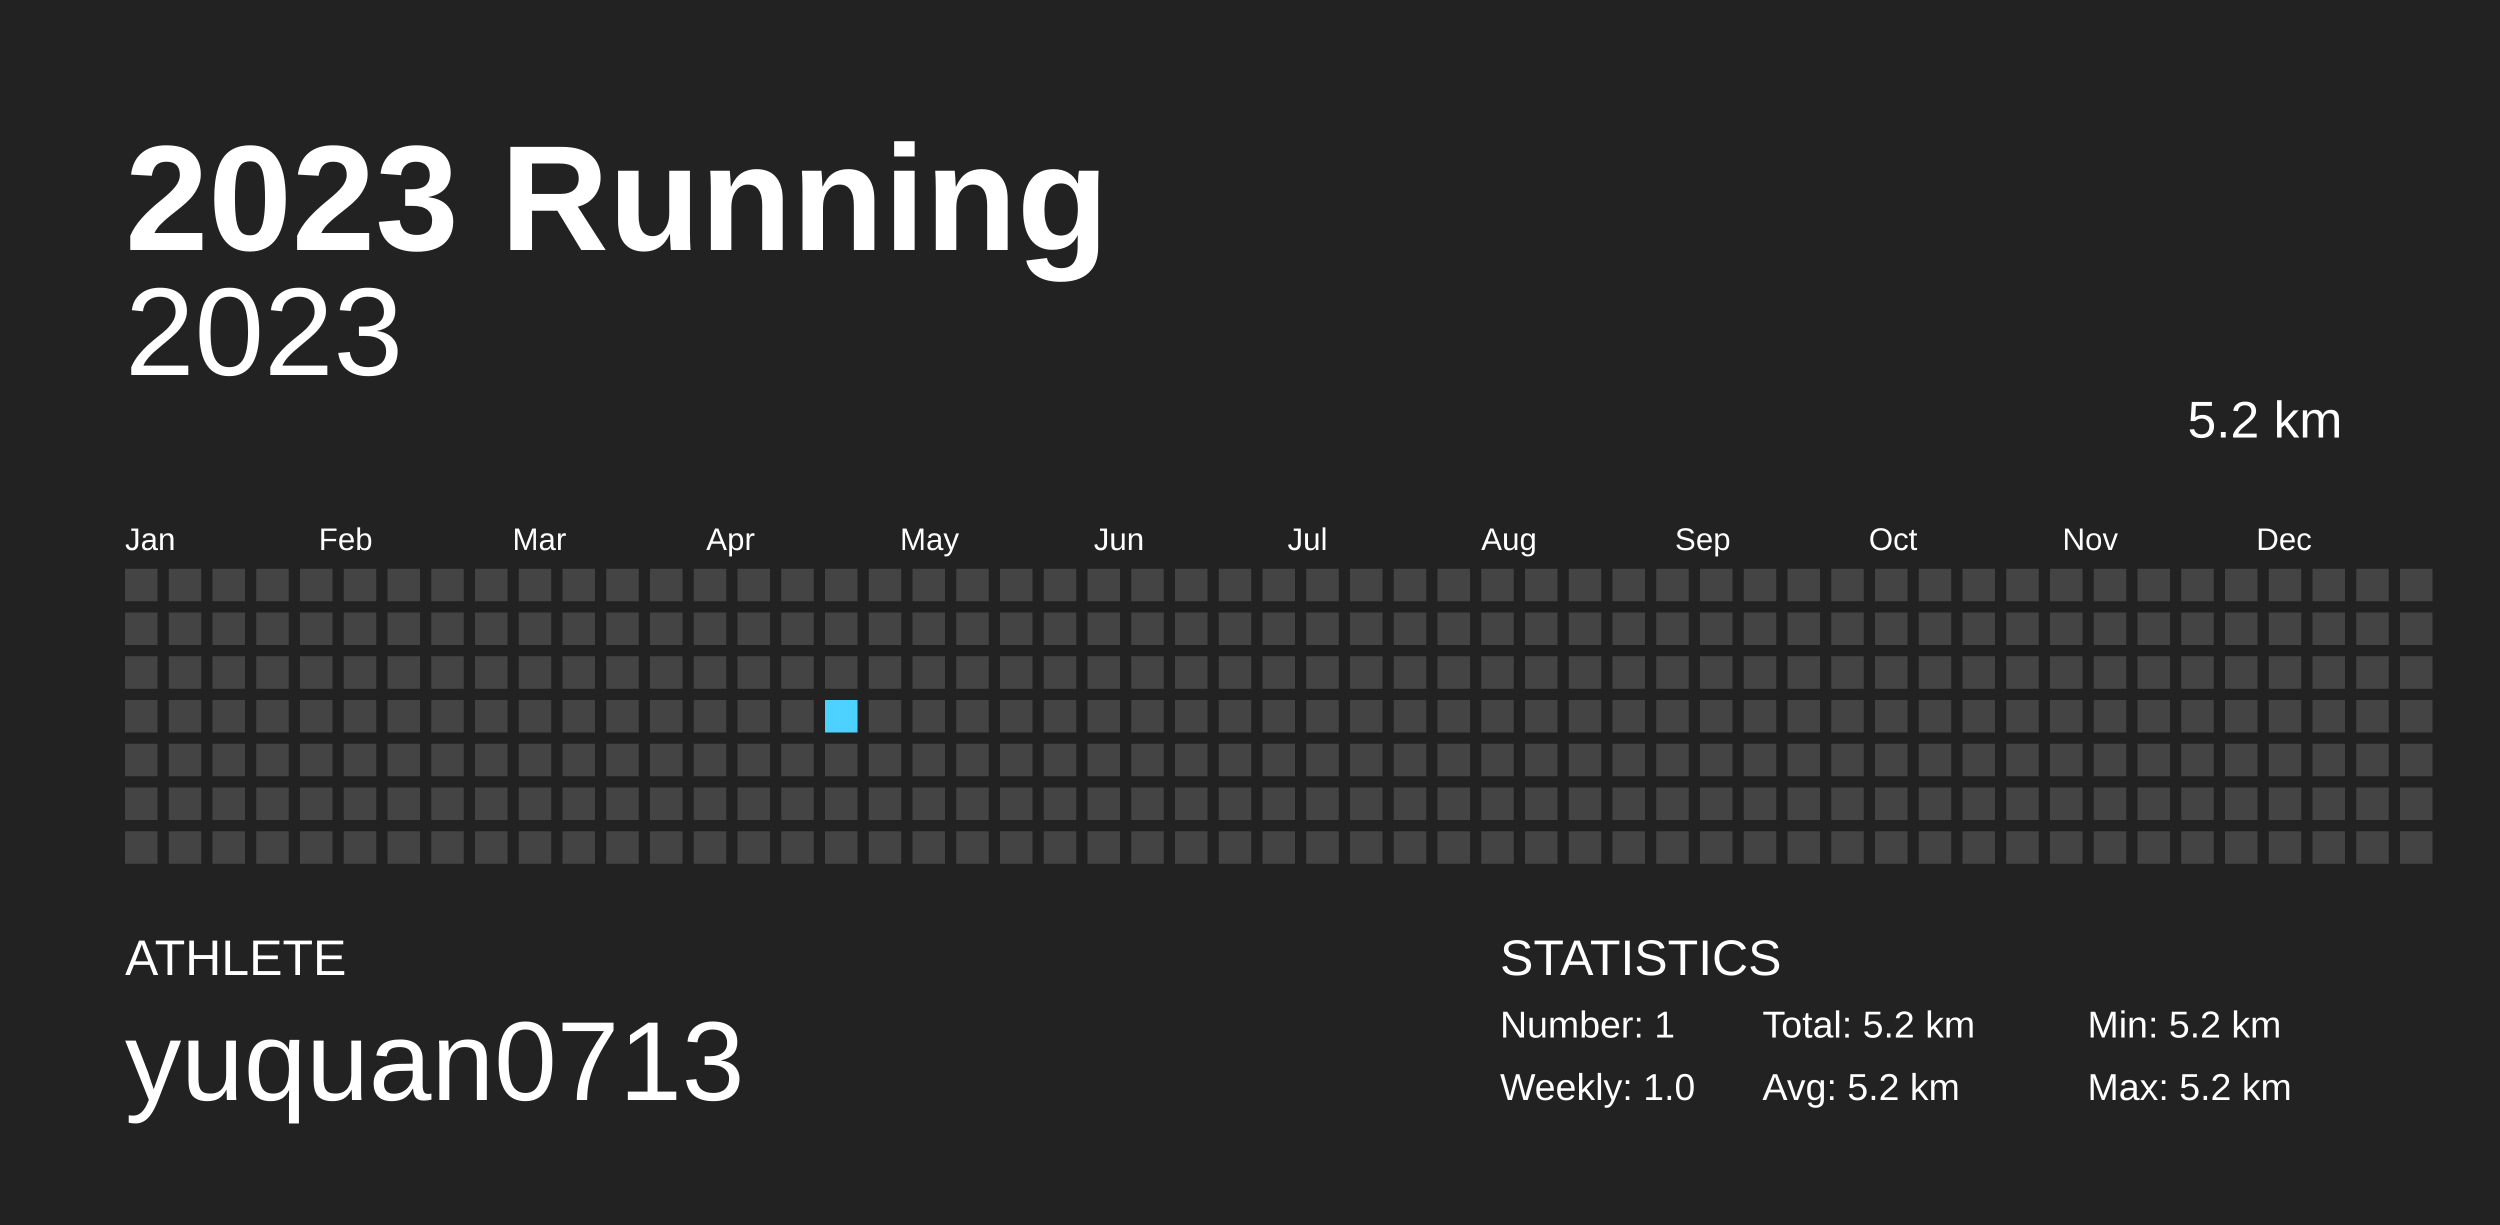
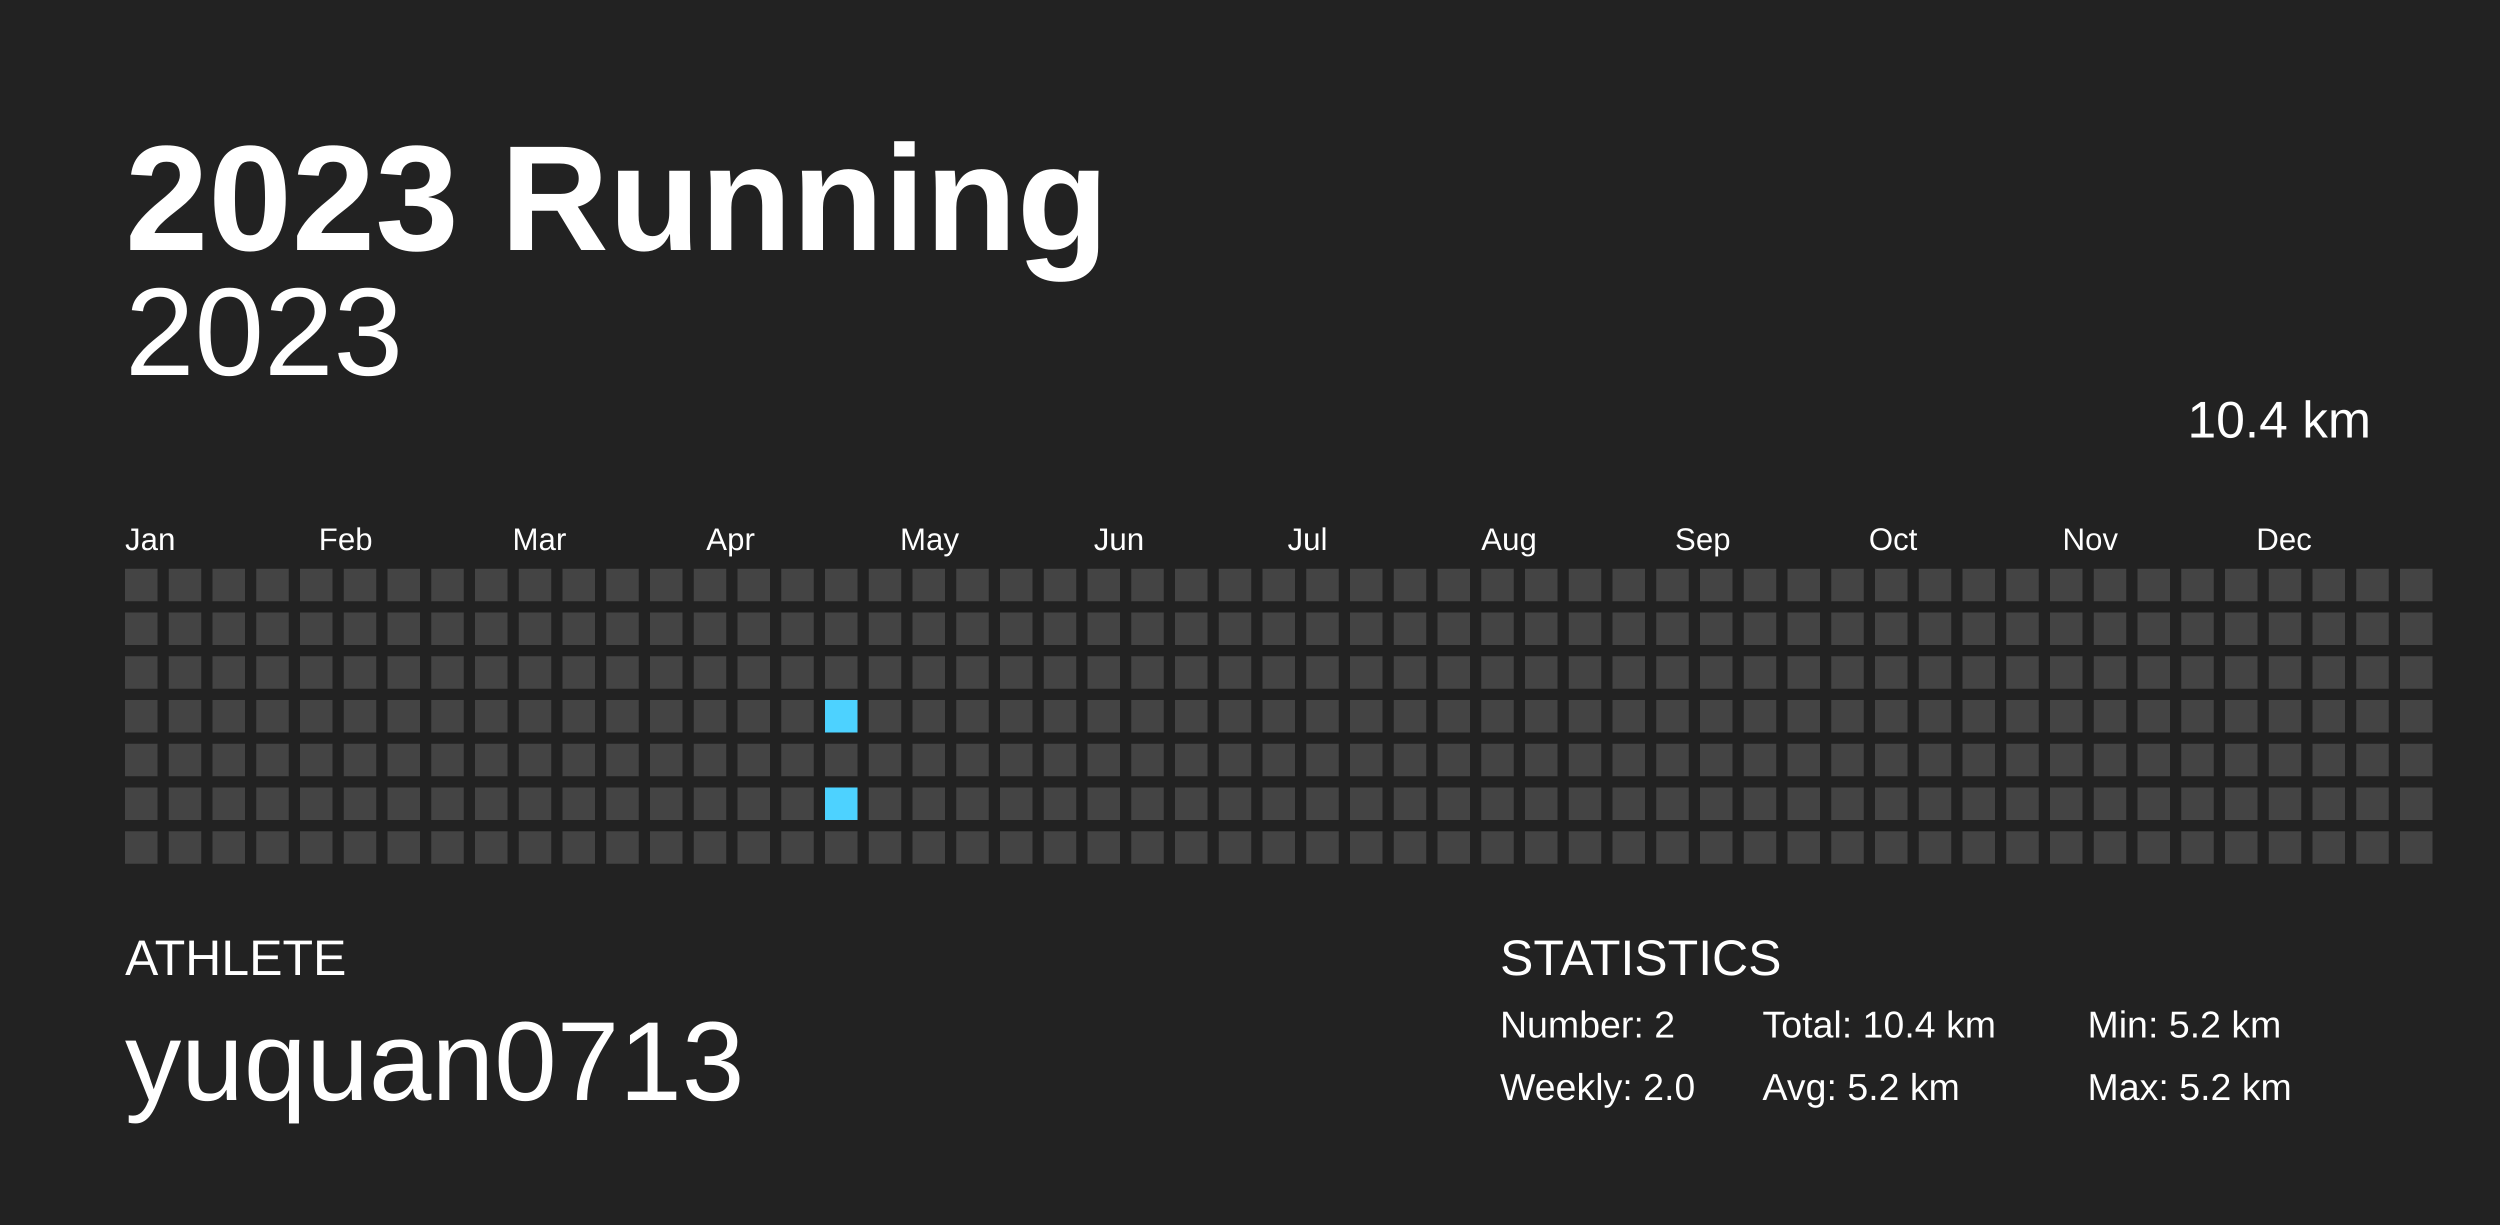
<svg xmlns="http://www.w3.org/2000/svg" baseProfile="full" height="98mm" version="1.1" viewBox="0,0,200,98" width="200mm">
  <defs />
  <rect fill="#222222" height="98" width="200" x="0" y="0" />
  <text fill="#FFFFFF" style="font-size:12px; font-family:Arial; font-weight:bold;" x="10" y="20">2023 Running</text>
  <text fill="#FFFFFF" style="font-size:4px; font-family:Arial" x="10" y="78">ATHLETE</text>
  <text fill="#FFFFFF" style="font-size:9px; font-family:Arial" x="10" y="88">yuquan0713</text>
  <text fill="#FFFFFF" style="font-size:4px; font-family:Arial" x="120" y="78">STATISTICS</text>
-   <text fill="#FFFFFF" style="font-size:3px; font-family:Arial" x="120" y="83">Number: 1</text>
-   <text fill="#FFFFFF" style="font-size:3px; font-family:Arial" x="120" y="88">Weekly: 1.0</text>
-   <text fill="#FFFFFF" style="font-size:3px; font-family:Arial" x="141" y="83">Total: 5.2 km</text>
+   <text fill="#FFFFFF" style="font-size:3px; font-family:Arial" x="120" y="83">Number: 2</text>
+   <text fill="#FFFFFF" style="font-size:3px; font-family:Arial" x="120" y="88">Weekly: 2.0</text>
+   <text fill="#FFFFFF" style="font-size:3px; font-family:Arial" x="141" y="83">Total: 10.4 km</text>
  <text fill="#FFFFFF" style="font-size:3px; font-family:Arial" x="141" y="88">Avg: 5.2 km</text>
  <text fill="#FFFFFF" style="font-size:3px; font-family:Arial" x="167" y="83">Min: 5.2 km</text>
  <text fill="#FFFFFF" style="font-size:3px; font-family:Arial" x="167" y="88">Max: 5.2 km</text>
  <text alignment-baseline="hanging" fill="#FFFFFF" style="font-size:10.0px; font-family:Arial;" x="10" y="30">2023</text>
-   <text alignment-baseline="hanging" fill="#FFFFFF" style="font-size:4.125px; font-family:Arial;" x="175" y="35">5.2 km</text>
+   <text alignment-baseline="hanging" fill="#FFFFFF" style="font-size:4.125px; font-family:Arial;" x="175" y="35">10.4 km</text>
  <text fill="#FFFFFF" style="font-size:2.5px; font-family:Arial" x="10.0" y="44">Jan</text>
  <text fill="#FFFFFF" style="font-size:2.5px; font-family:Arial" x="25.5" y="44">Feb</text>
  <text fill="#FFFFFF" style="font-size:2.5px; font-family:Arial" x="41.0" y="44">Mar</text>
  <text fill="#FFFFFF" style="font-size:2.5px; font-family:Arial" x="56.5" y="44">Apr</text>
  <text fill="#FFFFFF" style="font-size:2.5px; font-family:Arial" x="72.0" y="44">May</text>
  <text fill="#FFFFFF" style="font-size:2.5px; font-family:Arial" x="87.5" y="44">Jun</text>
  <text fill="#FFFFFF" style="font-size:2.5px; font-family:Arial" x="103.0" y="44">Jul</text>
  <text fill="#FFFFFF" style="font-size:2.5px; font-family:Arial" x="118.5" y="44">Aug</text>
  <text fill="#FFFFFF" style="font-size:2.5px; font-family:Arial" x="134.0" y="44">Sep</text>
  <text fill="#FFFFFF" style="font-size:2.5px; font-family:Arial" x="149.5" y="44">Oct</text>
  <text fill="#FFFFFF" style="font-size:2.5px; font-family:Arial" x="165.0" y="44">Nov</text>
  <text fill="#FFFFFF" style="font-size:2.5px; font-family:Arial" x="180.5" y="44">Dec</text>
  <rect fill="#444444" height="2.6" width="2.6" x="10.0" y="45.5" />
  <rect fill="#444444" height="2.6" width="2.6" x="10.0" y="49.0" />
  <rect fill="#444444" height="2.6" width="2.6" x="10.0" y="52.5" />
  <rect fill="#444444" height="2.6" width="2.6" x="10.0" y="56.0" />
  <rect fill="#444444" height="2.6" width="2.6" x="10.0" y="59.5" />
  <rect fill="#444444" height="2.6" width="2.6" x="10.0" y="63.0" />
  <rect fill="#444444" height="2.6" width="2.6" x="10.0" y="66.5" />
  <rect fill="#444444" height="2.6" width="2.6" x="13.5" y="45.5" />
  <rect fill="#444444" height="2.6" width="2.6" x="13.5" y="49.0" />
  <rect fill="#444444" height="2.6" width="2.6" x="13.5" y="52.5" />
  <rect fill="#444444" height="2.6" width="2.6" x="13.5" y="56.0" />
  <rect fill="#444444" height="2.6" width="2.6" x="13.5" y="59.5" />
  <rect fill="#444444" height="2.6" width="2.6" x="13.5" y="63.0" />
  <rect fill="#444444" height="2.6" width="2.6" x="13.5" y="66.5" />
  <rect fill="#444444" height="2.6" width="2.6" x="17.0" y="45.5" />
  <rect fill="#444444" height="2.6" width="2.6" x="17.0" y="49.0" />
  <rect fill="#444444" height="2.6" width="2.6" x="17.0" y="52.5" />
  <rect fill="#444444" height="2.6" width="2.6" x="17.0" y="56.0" />
  <rect fill="#444444" height="2.6" width="2.6" x="17.0" y="59.5" />
  <rect fill="#444444" height="2.6" width="2.6" x="17.0" y="63.0" />
  <rect fill="#444444" height="2.6" width="2.6" x="17.0" y="66.5" />
  <rect fill="#444444" height="2.6" width="2.6" x="20.5" y="45.5" />
  <rect fill="#444444" height="2.6" width="2.6" x="20.5" y="49.0" />
  <rect fill="#444444" height="2.6" width="2.6" x="20.5" y="52.5" />
  <rect fill="#444444" height="2.6" width="2.6" x="20.5" y="56.0" />
  <rect fill="#444444" height="2.6" width="2.6" x="20.5" y="59.5" />
  <rect fill="#444444" height="2.6" width="2.6" x="20.5" y="63.0" />
  <rect fill="#444444" height="2.6" width="2.6" x="20.5" y="66.5" />
  <rect fill="#444444" height="2.6" width="2.6" x="24.0" y="45.5" />
  <rect fill="#444444" height="2.6" width="2.6" x="24.0" y="49.0" />
  <rect fill="#444444" height="2.6" width="2.6" x="24.0" y="52.5" />
  <rect fill="#444444" height="2.6" width="2.6" x="24.0" y="56.0" />
  <rect fill="#444444" height="2.6" width="2.6" x="24.0" y="59.5" />
  <rect fill="#444444" height="2.6" width="2.6" x="24.0" y="63.0" />
  <rect fill="#444444" height="2.6" width="2.6" x="24.0" y="66.5" />
  <rect fill="#444444" height="2.6" width="2.6" x="27.5" y="45.5" />
  <rect fill="#444444" height="2.6" width="2.6" x="27.5" y="49.0" />
  <rect fill="#444444" height="2.6" width="2.6" x="27.5" y="52.5" />
  <rect fill="#444444" height="2.6" width="2.6" x="27.5" y="56.0" />
  <rect fill="#444444" height="2.6" width="2.6" x="27.5" y="59.5" />
  <rect fill="#444444" height="2.6" width="2.6" x="27.5" y="63.0" />
  <rect fill="#444444" height="2.6" width="2.6" x="27.5" y="66.5" />
  <rect fill="#444444" height="2.6" width="2.6" x="31.0" y="45.5" />
  <rect fill="#444444" height="2.6" width="2.6" x="31.0" y="49.0" />
  <rect fill="#444444" height="2.6" width="2.6" x="31.0" y="52.5" />
  <rect fill="#444444" height="2.6" width="2.6" x="31.0" y="56.0" />
  <rect fill="#444444" height="2.6" width="2.6" x="31.0" y="59.5" />
  <rect fill="#444444" height="2.6" width="2.6" x="31.0" y="63.0" />
  <rect fill="#444444" height="2.6" width="2.6" x="31.0" y="66.5" />
  <rect fill="#444444" height="2.6" width="2.6" x="34.5" y="45.5" />
  <rect fill="#444444" height="2.6" width="2.6" x="34.5" y="49.0" />
  <rect fill="#444444" height="2.6" width="2.6" x="34.5" y="52.5" />
  <rect fill="#444444" height="2.6" width="2.6" x="34.5" y="56.0" />
  <rect fill="#444444" height="2.6" width="2.6" x="34.5" y="59.5" />
  <rect fill="#444444" height="2.6" width="2.6" x="34.5" y="63.0" />
  <rect fill="#444444" height="2.6" width="2.6" x="34.5" y="66.5" />
  <rect fill="#444444" height="2.6" width="2.6" x="38.0" y="45.5" />
  <rect fill="#444444" height="2.6" width="2.6" x="38.0" y="49.0" />
  <rect fill="#444444" height="2.6" width="2.6" x="38.0" y="52.5" />
  <rect fill="#444444" height="2.6" width="2.6" x="38.0" y="56.0" />
  <rect fill="#444444" height="2.6" width="2.6" x="38.0" y="59.5" />
  <rect fill="#444444" height="2.6" width="2.6" x="38.0" y="63.0" />
  <rect fill="#444444" height="2.6" width="2.6" x="38.0" y="66.5" />
  <rect fill="#444444" height="2.6" width="2.6" x="41.5" y="45.5" />
  <rect fill="#444444" height="2.6" width="2.6" x="41.5" y="49.0" />
  <rect fill="#444444" height="2.6" width="2.6" x="41.5" y="52.5" />
  <rect fill="#444444" height="2.6" width="2.6" x="41.5" y="56.0" />
  <rect fill="#444444" height="2.6" width="2.6" x="41.5" y="59.5" />
  <rect fill="#444444" height="2.6" width="2.6" x="41.5" y="63.0" />
  <rect fill="#444444" height="2.6" width="2.6" x="41.5" y="66.5" />
  <rect fill="#444444" height="2.6" width="2.6" x="45.0" y="45.5" />
  <rect fill="#444444" height="2.6" width="2.6" x="45.0" y="49.0" />
  <rect fill="#444444" height="2.6" width="2.6" x="45.0" y="52.5" />
  <rect fill="#444444" height="2.6" width="2.6" x="45.0" y="56.0" />
  <rect fill="#444444" height="2.6" width="2.6" x="45.0" y="59.5" />
  <rect fill="#444444" height="2.6" width="2.6" x="45.0" y="63.0" />
  <rect fill="#444444" height="2.6" width="2.6" x="45.0" y="66.5" />
  <rect fill="#444444" height="2.6" width="2.6" x="48.5" y="45.5" />
  <rect fill="#444444" height="2.6" width="2.6" x="48.5" y="49.0" />
  <rect fill="#444444" height="2.6" width="2.6" x="48.5" y="52.5" />
  <rect fill="#444444" height="2.6" width="2.6" x="48.5" y="56.0" />
  <rect fill="#444444" height="2.6" width="2.6" x="48.5" y="59.5" />
  <rect fill="#444444" height="2.6" width="2.6" x="48.5" y="63.0" />
  <rect fill="#444444" height="2.6" width="2.6" x="48.5" y="66.5" />
  <rect fill="#444444" height="2.6" width="2.6" x="52.0" y="45.5" />
  <rect fill="#444444" height="2.6" width="2.6" x="52.0" y="49.0" />
  <rect fill="#444444" height="2.6" width="2.6" x="52.0" y="52.5" />
  <rect fill="#444444" height="2.6" width="2.6" x="52.0" y="56.0" />
  <rect fill="#444444" height="2.6" width="2.6" x="52.0" y="59.5" />
  <rect fill="#444444" height="2.6" width="2.6" x="52.0" y="63.0" />
  <rect fill="#444444" height="2.6" width="2.6" x="52.0" y="66.5" />
  <rect fill="#444444" height="2.6" width="2.6" x="55.5" y="45.5" />
  <rect fill="#444444" height="2.6" width="2.6" x="55.5" y="49.0" />
  <rect fill="#444444" height="2.6" width="2.6" x="55.5" y="52.5" />
  <rect fill="#444444" height="2.6" width="2.6" x="55.5" y="56.0" />
  <rect fill="#444444" height="2.6" width="2.6" x="55.5" y="59.5" />
  <rect fill="#444444" height="2.6" width="2.6" x="55.5" y="63.0" />
  <rect fill="#444444" height="2.6" width="2.6" x="55.5" y="66.5" />
  <rect fill="#444444" height="2.6" width="2.6" x="59.0" y="45.5" />
  <rect fill="#444444" height="2.6" width="2.6" x="59.0" y="49.0" />
  <rect fill="#444444" height="2.6" width="2.6" x="59.0" y="52.5" />
  <rect fill="#444444" height="2.6" width="2.6" x="59.0" y="56.0" />
  <rect fill="#444444" height="2.6" width="2.6" x="59.0" y="59.5" />
  <rect fill="#444444" height="2.6" width="2.6" x="59.0" y="63.0" />
  <rect fill="#444444" height="2.6" width="2.6" x="59.0" y="66.5" />
  <rect fill="#444444" height="2.6" width="2.6" x="62.5" y="45.5" />
  <rect fill="#444444" height="2.6" width="2.6" x="62.5" y="49.0" />
  <rect fill="#444444" height="2.6" width="2.6" x="62.5" y="52.5" />
  <rect fill="#444444" height="2.6" width="2.6" x="62.5" y="56.0" />
  <rect fill="#444444" height="2.6" width="2.6" x="62.5" y="59.5" />
  <rect fill="#444444" height="2.6" width="2.6" x="62.5" y="63.0" />
  <rect fill="#444444" height="2.6" width="2.6" x="62.5" y="66.5" />
  <rect fill="#444444" height="2.6" width="2.6" x="66.0" y="45.5" />
  <rect fill="#444444" height="2.6" width="2.6" x="66.0" y="49.0" />
  <rect fill="#444444" height="2.6" width="2.6" x="66.0" y="52.5" />
-   <rect fill="#4DD2FF" height="2.6" width="2.6" x="66.0" y="56.0" />
+   <rect fill="#4dd2ff" height="2.6" width="2.6" x="66.0" y="56.0" />
  <rect fill="#444444" height="2.6" width="2.6" x="66.0" y="59.5" />
-   <rect fill="#444444" height="2.6" width="2.6" x="66.0" y="63.0" />
+   <rect fill="#4dd2ff" height="2.6" width="2.6" x="66.0" y="63.0" />
  <rect fill="#444444" height="2.6" width="2.6" x="66.0" y="66.5" />
  <rect fill="#444444" height="2.6" width="2.6" x="69.5" y="45.5" />
  <rect fill="#444444" height="2.6" width="2.6" x="69.5" y="49.0" />
  <rect fill="#444444" height="2.6" width="2.6" x="69.5" y="52.5" />
  <rect fill="#444444" height="2.6" width="2.6" x="69.5" y="56.0" />
  <rect fill="#444444" height="2.6" width="2.6" x="69.5" y="59.5" />
  <rect fill="#444444" height="2.6" width="2.6" x="69.5" y="63.0" />
  <rect fill="#444444" height="2.6" width="2.6" x="69.5" y="66.5" />
  <rect fill="#444444" height="2.6" width="2.6" x="73.0" y="45.5" />
  <rect fill="#444444" height="2.6" width="2.6" x="73.0" y="49.0" />
  <rect fill="#444444" height="2.6" width="2.6" x="73.0" y="52.5" />
  <rect fill="#444444" height="2.6" width="2.6" x="73.0" y="56.0" />
  <rect fill="#444444" height="2.6" width="2.6" x="73.0" y="59.5" />
  <rect fill="#444444" height="2.6" width="2.6" x="73.0" y="63.0" />
  <rect fill="#444444" height="2.6" width="2.6" x="73.0" y="66.5" />
  <rect fill="#444444" height="2.6" width="2.6" x="76.5" y="45.5" />
  <rect fill="#444444" height="2.6" width="2.6" x="76.5" y="49.0" />
  <rect fill="#444444" height="2.6" width="2.6" x="76.5" y="52.5" />
  <rect fill="#444444" height="2.6" width="2.6" x="76.5" y="56.0" />
  <rect fill="#444444" height="2.6" width="2.6" x="76.5" y="59.5" />
  <rect fill="#444444" height="2.6" width="2.6" x="76.5" y="63.0" />
  <rect fill="#444444" height="2.6" width="2.6" x="76.5" y="66.5" />
  <rect fill="#444444" height="2.6" width="2.6" x="80.0" y="45.5" />
  <rect fill="#444444" height="2.6" width="2.6" x="80.0" y="49.0" />
  <rect fill="#444444" height="2.6" width="2.6" x="80.0" y="52.5" />
  <rect fill="#444444" height="2.6" width="2.6" x="80.0" y="56.0" />
  <rect fill="#444444" height="2.6" width="2.6" x="80.0" y="59.5" />
  <rect fill="#444444" height="2.6" width="2.6" x="80.0" y="63.0" />
  <rect fill="#444444" height="2.6" width="2.6" x="80.0" y="66.5" />
  <rect fill="#444444" height="2.6" width="2.6" x="83.5" y="45.5" />
  <rect fill="#444444" height="2.6" width="2.6" x="83.5" y="49.0" />
  <rect fill="#444444" height="2.6" width="2.6" x="83.5" y="52.5" />
  <rect fill="#444444" height="2.6" width="2.6" x="83.5" y="56.0" />
  <rect fill="#444444" height="2.6" width="2.6" x="83.5" y="59.5" />
  <rect fill="#444444" height="2.6" width="2.6" x="83.5" y="63.0" />
  <rect fill="#444444" height="2.6" width="2.6" x="83.5" y="66.5" />
  <rect fill="#444444" height="2.6" width="2.6" x="87.0" y="45.5" />
  <rect fill="#444444" height="2.6" width="2.6" x="87.0" y="49.0" />
  <rect fill="#444444" height="2.6" width="2.6" x="87.0" y="52.5" />
  <rect fill="#444444" height="2.6" width="2.6" x="87.0" y="56.0" />
  <rect fill="#444444" height="2.6" width="2.6" x="87.0" y="59.5" />
  <rect fill="#444444" height="2.6" width="2.6" x="87.0" y="63.0" />
  <rect fill="#444444" height="2.6" width="2.6" x="87.0" y="66.5" />
  <rect fill="#444444" height="2.6" width="2.6" x="90.5" y="45.5" />
  <rect fill="#444444" height="2.6" width="2.6" x="90.5" y="49.0" />
  <rect fill="#444444" height="2.6" width="2.6" x="90.5" y="52.5" />
  <rect fill="#444444" height="2.6" width="2.6" x="90.5" y="56.0" />
  <rect fill="#444444" height="2.6" width="2.6" x="90.5" y="59.5" />
  <rect fill="#444444" height="2.6" width="2.6" x="90.5" y="63.0" />
  <rect fill="#444444" height="2.6" width="2.6" x="90.5" y="66.5" />
  <rect fill="#444444" height="2.6" width="2.6" x="94.0" y="45.5" />
  <rect fill="#444444" height="2.6" width="2.6" x="94.0" y="49.0" />
  <rect fill="#444444" height="2.6" width="2.6" x="94.0" y="52.5" />
  <rect fill="#444444" height="2.6" width="2.6" x="94.0" y="56.0" />
  <rect fill="#444444" height="2.6" width="2.6" x="94.0" y="59.5" />
  <rect fill="#444444" height="2.6" width="2.6" x="94.0" y="63.0" />
  <rect fill="#444444" height="2.6" width="2.6" x="94.0" y="66.5" />
  <rect fill="#444444" height="2.6" width="2.6" x="97.5" y="45.5" />
  <rect fill="#444444" height="2.6" width="2.6" x="97.5" y="49.0" />
  <rect fill="#444444" height="2.6" width="2.6" x="97.5" y="52.5" />
  <rect fill="#444444" height="2.6" width="2.6" x="97.5" y="56.0" />
  <rect fill="#444444" height="2.6" width="2.6" x="97.5" y="59.5" />
  <rect fill="#444444" height="2.6" width="2.6" x="97.5" y="63.0" />
  <rect fill="#444444" height="2.6" width="2.6" x="97.5" y="66.5" />
  <rect fill="#444444" height="2.6" width="2.6" x="101.0" y="45.5" />
  <rect fill="#444444" height="2.6" width="2.6" x="101.0" y="49.0" />
  <rect fill="#444444" height="2.6" width="2.6" x="101.0" y="52.5" />
  <rect fill="#444444" height="2.6" width="2.6" x="101.0" y="56.0" />
  <rect fill="#444444" height="2.6" width="2.6" x="101.0" y="59.5" />
  <rect fill="#444444" height="2.6" width="2.6" x="101.0" y="63.0" />
  <rect fill="#444444" height="2.6" width="2.6" x="101.0" y="66.5" />
  <rect fill="#444444" height="2.6" width="2.6" x="104.5" y="45.5" />
  <rect fill="#444444" height="2.6" width="2.6" x="104.5" y="49.0" />
  <rect fill="#444444" height="2.6" width="2.6" x="104.5" y="52.5" />
  <rect fill="#444444" height="2.6" width="2.6" x="104.5" y="56.0" />
  <rect fill="#444444" height="2.6" width="2.6" x="104.5" y="59.5" />
  <rect fill="#444444" height="2.6" width="2.6" x="104.5" y="63.0" />
  <rect fill="#444444" height="2.6" width="2.6" x="104.5" y="66.5" />
  <rect fill="#444444" height="2.6" width="2.6" x="108.0" y="45.5" />
  <rect fill="#444444" height="2.6" width="2.6" x="108.0" y="49.0" />
  <rect fill="#444444" height="2.6" width="2.6" x="108.0" y="52.5" />
  <rect fill="#444444" height="2.6" width="2.6" x="108.0" y="56.0" />
  <rect fill="#444444" height="2.6" width="2.6" x="108.0" y="59.5" />
  <rect fill="#444444" height="2.6" width="2.6" x="108.0" y="63.0" />
  <rect fill="#444444" height="2.6" width="2.6" x="108.0" y="66.5" />
  <rect fill="#444444" height="2.6" width="2.6" x="111.5" y="45.5" />
  <rect fill="#444444" height="2.6" width="2.6" x="111.5" y="49.0" />
  <rect fill="#444444" height="2.6" width="2.6" x="111.5" y="52.5" />
  <rect fill="#444444" height="2.6" width="2.6" x="111.5" y="56.0" />
  <rect fill="#444444" height="2.6" width="2.6" x="111.5" y="59.5" />
  <rect fill="#444444" height="2.6" width="2.6" x="111.5" y="63.0" />
  <rect fill="#444444" height="2.6" width="2.6" x="111.5" y="66.5" />
  <rect fill="#444444" height="2.6" width="2.6" x="115.0" y="45.5" />
  <rect fill="#444444" height="2.6" width="2.6" x="115.0" y="49.0" />
  <rect fill="#444444" height="2.6" width="2.6" x="115.0" y="52.5" />
  <rect fill="#444444" height="2.6" width="2.6" x="115.0" y="56.0" />
  <rect fill="#444444" height="2.6" width="2.6" x="115.0" y="59.5" />
  <rect fill="#444444" height="2.6" width="2.6" x="115.0" y="63.0" />
  <rect fill="#444444" height="2.6" width="2.6" x="115.0" y="66.5" />
  <rect fill="#444444" height="2.6" width="2.6" x="118.5" y="45.5" />
  <rect fill="#444444" height="2.6" width="2.6" x="118.5" y="49.0" />
  <rect fill="#444444" height="2.6" width="2.6" x="118.5" y="52.5" />
  <rect fill="#444444" height="2.6" width="2.6" x="118.5" y="56.0" />
  <rect fill="#444444" height="2.6" width="2.6" x="118.5" y="59.5" />
  <rect fill="#444444" height="2.6" width="2.6" x="118.5" y="63.0" />
  <rect fill="#444444" height="2.6" width="2.6" x="118.5" y="66.5" />
  <rect fill="#444444" height="2.6" width="2.6" x="122.0" y="45.5" />
  <rect fill="#444444" height="2.6" width="2.6" x="122.0" y="49.0" />
  <rect fill="#444444" height="2.6" width="2.6" x="122.0" y="52.5" />
  <rect fill="#444444" height="2.6" width="2.6" x="122.0" y="56.0" />
  <rect fill="#444444" height="2.6" width="2.6" x="122.0" y="59.5" />
  <rect fill="#444444" height="2.6" width="2.6" x="122.0" y="63.0" />
  <rect fill="#444444" height="2.6" width="2.6" x="122.0" y="66.5" />
  <rect fill="#444444" height="2.6" width="2.6" x="125.5" y="45.5" />
  <rect fill="#444444" height="2.6" width="2.6" x="125.5" y="49.0" />
  <rect fill="#444444" height="2.6" width="2.6" x="125.5" y="52.5" />
  <rect fill="#444444" height="2.6" width="2.6" x="125.5" y="56.0" />
  <rect fill="#444444" height="2.6" width="2.6" x="125.5" y="59.5" />
  <rect fill="#444444" height="2.6" width="2.6" x="125.5" y="63.0" />
  <rect fill="#444444" height="2.6" width="2.6" x="125.5" y="66.5" />
  <rect fill="#444444" height="2.6" width="2.6" x="129.0" y="45.5" />
  <rect fill="#444444" height="2.6" width="2.6" x="129.0" y="49.0" />
  <rect fill="#444444" height="2.6" width="2.6" x="129.0" y="52.5" />
  <rect fill="#444444" height="2.6" width="2.6" x="129.0" y="56.0" />
  <rect fill="#444444" height="2.6" width="2.6" x="129.0" y="59.5" />
  <rect fill="#444444" height="2.6" width="2.6" x="129.0" y="63.0" />
  <rect fill="#444444" height="2.6" width="2.6" x="129.0" y="66.5" />
  <rect fill="#444444" height="2.6" width="2.6" x="132.5" y="45.5" />
  <rect fill="#444444" height="2.6" width="2.6" x="132.5" y="49.0" />
  <rect fill="#444444" height="2.6" width="2.6" x="132.5" y="52.5" />
  <rect fill="#444444" height="2.6" width="2.6" x="132.5" y="56.0" />
  <rect fill="#444444" height="2.6" width="2.6" x="132.5" y="59.5" />
  <rect fill="#444444" height="2.6" width="2.6" x="132.5" y="63.0" />
  <rect fill="#444444" height="2.6" width="2.6" x="132.5" y="66.5" />
  <rect fill="#444444" height="2.6" width="2.6" x="136.0" y="45.5" />
  <rect fill="#444444" height="2.6" width="2.6" x="136.0" y="49.0" />
  <rect fill="#444444" height="2.6" width="2.6" x="136.0" y="52.5" />
  <rect fill="#444444" height="2.6" width="2.6" x="136.0" y="56.0" />
  <rect fill="#444444" height="2.6" width="2.6" x="136.0" y="59.5" />
  <rect fill="#444444" height="2.6" width="2.6" x="136.0" y="63.0" />
  <rect fill="#444444" height="2.6" width="2.6" x="136.0" y="66.5" />
  <rect fill="#444444" height="2.6" width="2.6" x="139.5" y="45.5" />
  <rect fill="#444444" height="2.6" width="2.6" x="139.5" y="49.0" />
  <rect fill="#444444" height="2.6" width="2.6" x="139.5" y="52.5" />
  <rect fill="#444444" height="2.6" width="2.6" x="139.5" y="56.0" />
  <rect fill="#444444" height="2.6" width="2.6" x="139.5" y="59.5" />
  <rect fill="#444444" height="2.6" width="2.6" x="139.5" y="63.0" />
  <rect fill="#444444" height="2.6" width="2.6" x="139.5" y="66.5" />
  <rect fill="#444444" height="2.6" width="2.6" x="143.0" y="45.5" />
  <rect fill="#444444" height="2.6" width="2.6" x="143.0" y="49.0" />
  <rect fill="#444444" height="2.6" width="2.6" x="143.0" y="52.5" />
  <rect fill="#444444" height="2.6" width="2.6" x="143.0" y="56.0" />
  <rect fill="#444444" height="2.6" width="2.6" x="143.0" y="59.5" />
  <rect fill="#444444" height="2.6" width="2.6" x="143.0" y="63.0" />
  <rect fill="#444444" height="2.6" width="2.6" x="143.0" y="66.5" />
  <rect fill="#444444" height="2.6" width="2.6" x="146.5" y="45.5" />
  <rect fill="#444444" height="2.6" width="2.6" x="146.5" y="49.0" />
  <rect fill="#444444" height="2.6" width="2.6" x="146.5" y="52.5" />
  <rect fill="#444444" height="2.6" width="2.6" x="146.5" y="56.0" />
  <rect fill="#444444" height="2.6" width="2.6" x="146.5" y="59.5" />
  <rect fill="#444444" height="2.6" width="2.6" x="146.5" y="63.0" />
  <rect fill="#444444" height="2.6" width="2.6" x="146.5" y="66.5" />
  <rect fill="#444444" height="2.6" width="2.6" x="150.0" y="45.5" />
  <rect fill="#444444" height="2.6" width="2.6" x="150.0" y="49.0" />
  <rect fill="#444444" height="2.6" width="2.6" x="150.0" y="52.5" />
  <rect fill="#444444" height="2.6" width="2.6" x="150.0" y="56.0" />
  <rect fill="#444444" height="2.6" width="2.6" x="150.0" y="59.5" />
  <rect fill="#444444" height="2.6" width="2.6" x="150.0" y="63.0" />
  <rect fill="#444444" height="2.6" width="2.6" x="150.0" y="66.5" />
  <rect fill="#444444" height="2.6" width="2.6" x="153.5" y="45.5" />
  <rect fill="#444444" height="2.6" width="2.6" x="153.5" y="49.0" />
  <rect fill="#444444" height="2.6" width="2.6" x="153.5" y="52.5" />
  <rect fill="#444444" height="2.6" width="2.6" x="153.5" y="56.0" />
  <rect fill="#444444" height="2.6" width="2.6" x="153.5" y="59.5" />
  <rect fill="#444444" height="2.6" width="2.6" x="153.5" y="63.0" />
  <rect fill="#444444" height="2.6" width="2.6" x="153.5" y="66.5" />
  <rect fill="#444444" height="2.6" width="2.6" x="157.0" y="45.5" />
  <rect fill="#444444" height="2.6" width="2.6" x="157.0" y="49.0" />
  <rect fill="#444444" height="2.6" width="2.6" x="157.0" y="52.5" />
  <rect fill="#444444" height="2.6" width="2.6" x="157.0" y="56.0" />
  <rect fill="#444444" height="2.6" width="2.6" x="157.0" y="59.5" />
  <rect fill="#444444" height="2.6" width="2.6" x="157.0" y="63.0" />
  <rect fill="#444444" height="2.6" width="2.6" x="157.0" y="66.5" />
  <rect fill="#444444" height="2.6" width="2.6" x="160.5" y="45.5" />
  <rect fill="#444444" height="2.6" width="2.6" x="160.5" y="49.0" />
  <rect fill="#444444" height="2.6" width="2.6" x="160.5" y="52.5" />
  <rect fill="#444444" height="2.6" width="2.6" x="160.5" y="56.0" />
  <rect fill="#444444" height="2.6" width="2.6" x="160.5" y="59.5" />
  <rect fill="#444444" height="2.6" width="2.6" x="160.5" y="63.0" />
  <rect fill="#444444" height="2.6" width="2.6" x="160.5" y="66.5" />
  <rect fill="#444444" height="2.6" width="2.6" x="164.0" y="45.5" />
  <rect fill="#444444" height="2.6" width="2.6" x="164.0" y="49.0" />
  <rect fill="#444444" height="2.6" width="2.6" x="164.0" y="52.5" />
  <rect fill="#444444" height="2.6" width="2.6" x="164.0" y="56.0" />
  <rect fill="#444444" height="2.6" width="2.6" x="164.0" y="59.5" />
  <rect fill="#444444" height="2.6" width="2.6" x="164.0" y="63.0" />
  <rect fill="#444444" height="2.6" width="2.6" x="164.0" y="66.5" />
  <rect fill="#444444" height="2.6" width="2.6" x="167.5" y="45.5" />
  <rect fill="#444444" height="2.6" width="2.6" x="167.5" y="49.0" />
  <rect fill="#444444" height="2.6" width="2.6" x="167.5" y="52.5" />
  <rect fill="#444444" height="2.6" width="2.6" x="167.5" y="56.0" />
  <rect fill="#444444" height="2.6" width="2.6" x="167.5" y="59.5" />
  <rect fill="#444444" height="2.6" width="2.6" x="167.5" y="63.0" />
  <rect fill="#444444" height="2.6" width="2.6" x="167.5" y="66.5" />
  <rect fill="#444444" height="2.6" width="2.6" x="171.0" y="45.5" />
  <rect fill="#444444" height="2.6" width="2.6" x="171.0" y="49.0" />
  <rect fill="#444444" height="2.6" width="2.6" x="171.0" y="52.5" />
  <rect fill="#444444" height="2.6" width="2.6" x="171.0" y="56.0" />
  <rect fill="#444444" height="2.6" width="2.6" x="171.0" y="59.5" />
  <rect fill="#444444" height="2.6" width="2.6" x="171.0" y="63.0" />
  <rect fill="#444444" height="2.6" width="2.6" x="171.0" y="66.5" />
  <rect fill="#444444" height="2.6" width="2.6" x="174.5" y="45.5" />
  <rect fill="#444444" height="2.6" width="2.6" x="174.5" y="49.0" />
  <rect fill="#444444" height="2.6" width="2.6" x="174.5" y="52.5" />
  <rect fill="#444444" height="2.6" width="2.6" x="174.5" y="56.0" />
  <rect fill="#444444" height="2.6" width="2.6" x="174.5" y="59.5" />
  <rect fill="#444444" height="2.6" width="2.6" x="174.5" y="63.0" />
  <rect fill="#444444" height="2.6" width="2.6" x="174.5" y="66.5" />
  <rect fill="#444444" height="2.6" width="2.6" x="178.0" y="45.5" />
  <rect fill="#444444" height="2.6" width="2.6" x="178.0" y="49.0" />
  <rect fill="#444444" height="2.6" width="2.6" x="178.0" y="52.5" />
  <rect fill="#444444" height="2.6" width="2.6" x="178.0" y="56.0" />
  <rect fill="#444444" height="2.6" width="2.6" x="178.0" y="59.5" />
  <rect fill="#444444" height="2.6" width="2.6" x="178.0" y="63.0" />
  <rect fill="#444444" height="2.6" width="2.6" x="178.0" y="66.5" />
  <rect fill="#444444" height="2.6" width="2.6" x="181.5" y="45.5" />
  <rect fill="#444444" height="2.6" width="2.6" x="181.5" y="49.0" />
  <rect fill="#444444" height="2.6" width="2.6" x="181.5" y="52.5" />
  <rect fill="#444444" height="2.6" width="2.6" x="181.5" y="56.0" />
  <rect fill="#444444" height="2.6" width="2.6" x="181.5" y="59.5" />
  <rect fill="#444444" height="2.6" width="2.6" x="181.5" y="63.0" />
  <rect fill="#444444" height="2.6" width="2.6" x="181.5" y="66.5" />
  <rect fill="#444444" height="2.6" width="2.6" x="185.0" y="45.5" />
  <rect fill="#444444" height="2.6" width="2.6" x="185.0" y="49.0" />
  <rect fill="#444444" height="2.6" width="2.6" x="185.0" y="52.5" />
  <rect fill="#444444" height="2.6" width="2.6" x="185.0" y="56.0" />
  <rect fill="#444444" height="2.6" width="2.6" x="185.0" y="59.5" />
  <rect fill="#444444" height="2.6" width="2.6" x="185.0" y="63.0" />
  <rect fill="#444444" height="2.6" width="2.6" x="185.0" y="66.5" />
  <rect fill="#444444" height="2.6" width="2.6" x="188.5" y="45.5" />
  <rect fill="#444444" height="2.6" width="2.6" x="188.5" y="49.0" />
  <rect fill="#444444" height="2.6" width="2.6" x="188.5" y="52.5" />
  <rect fill="#444444" height="2.6" width="2.6" x="188.5" y="56.0" />
  <rect fill="#444444" height="2.6" width="2.6" x="188.5" y="59.5" />
  <rect fill="#444444" height="2.6" width="2.6" x="188.5" y="63.0" />
  <rect fill="#444444" height="2.6" width="2.6" x="188.5" y="66.5" />
  <rect fill="#444444" height="2.6" width="2.6" x="192.0" y="45.5" />
  <rect fill="#444444" height="2.6" width="2.6" x="192.0" y="49.0" />
  <rect fill="#444444" height="2.6" width="2.6" x="192.0" y="52.5" />
  <rect fill="#444444" height="2.6" width="2.6" x="192.0" y="56.0" />
  <rect fill="#444444" height="2.6" width="2.6" x="192.0" y="59.5" />
  <rect fill="#444444" height="2.6" width="2.6" x="192.0" y="63.0" />
  <rect fill="#444444" height="2.6" width="2.6" x="192.0" y="66.5" />
</svg>
